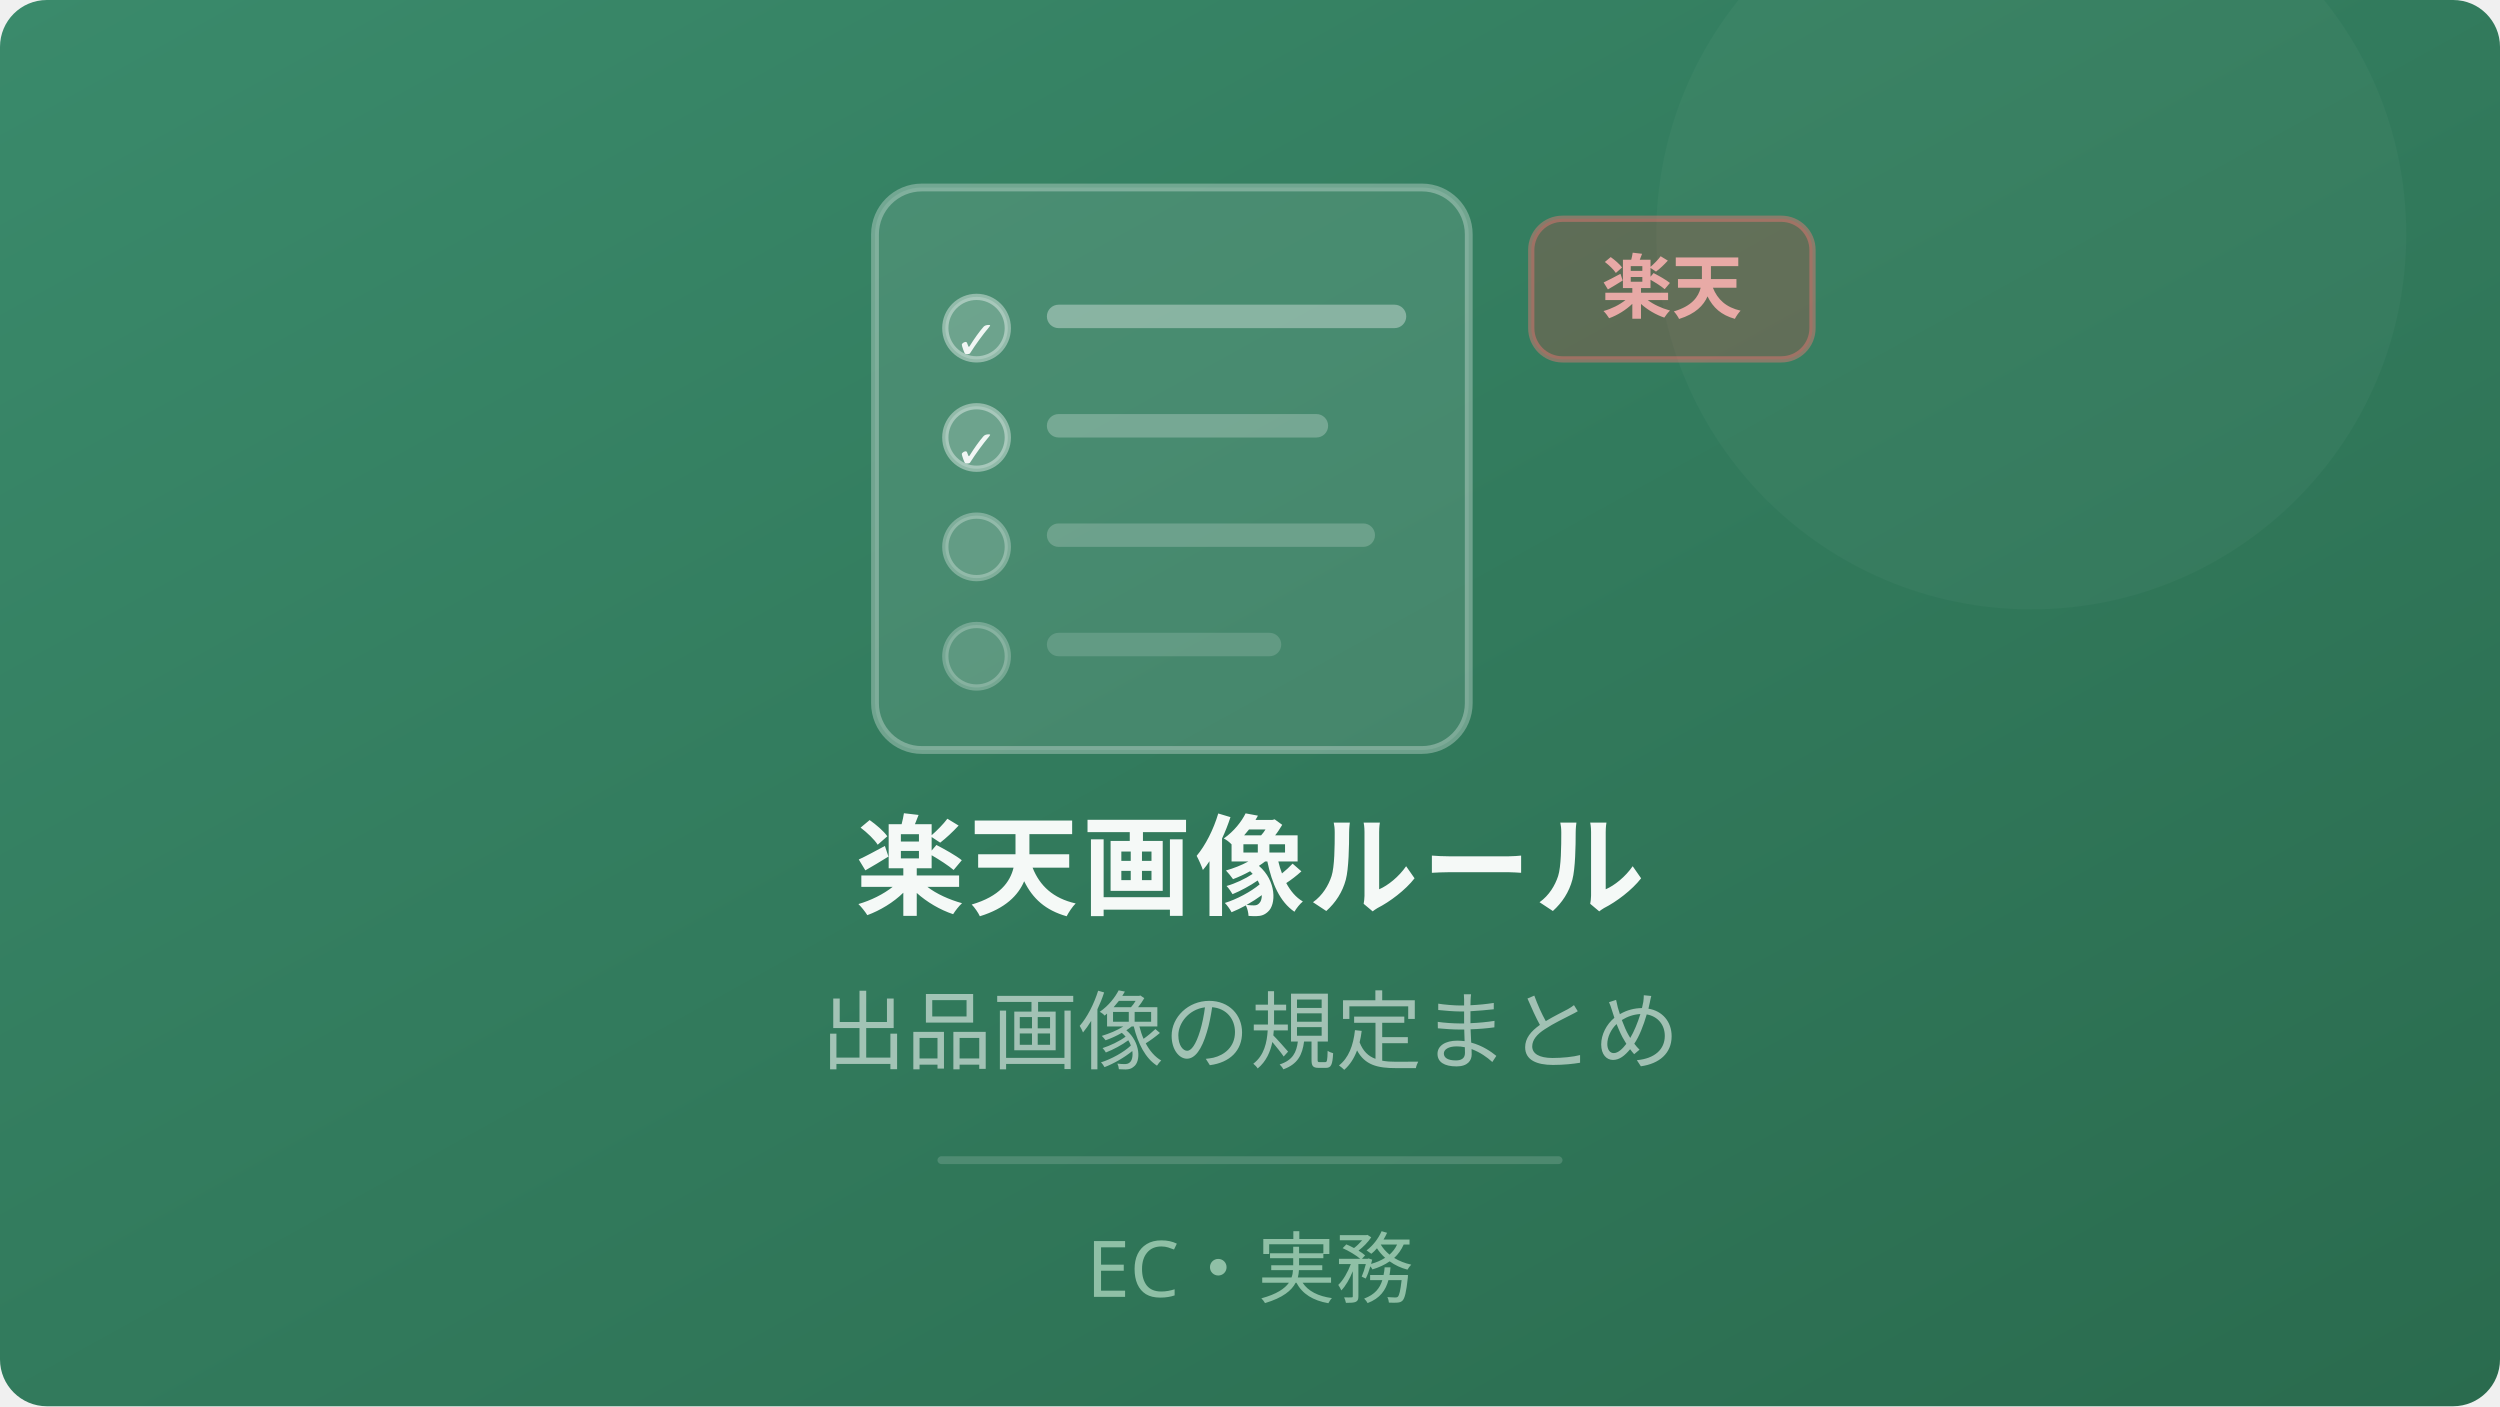
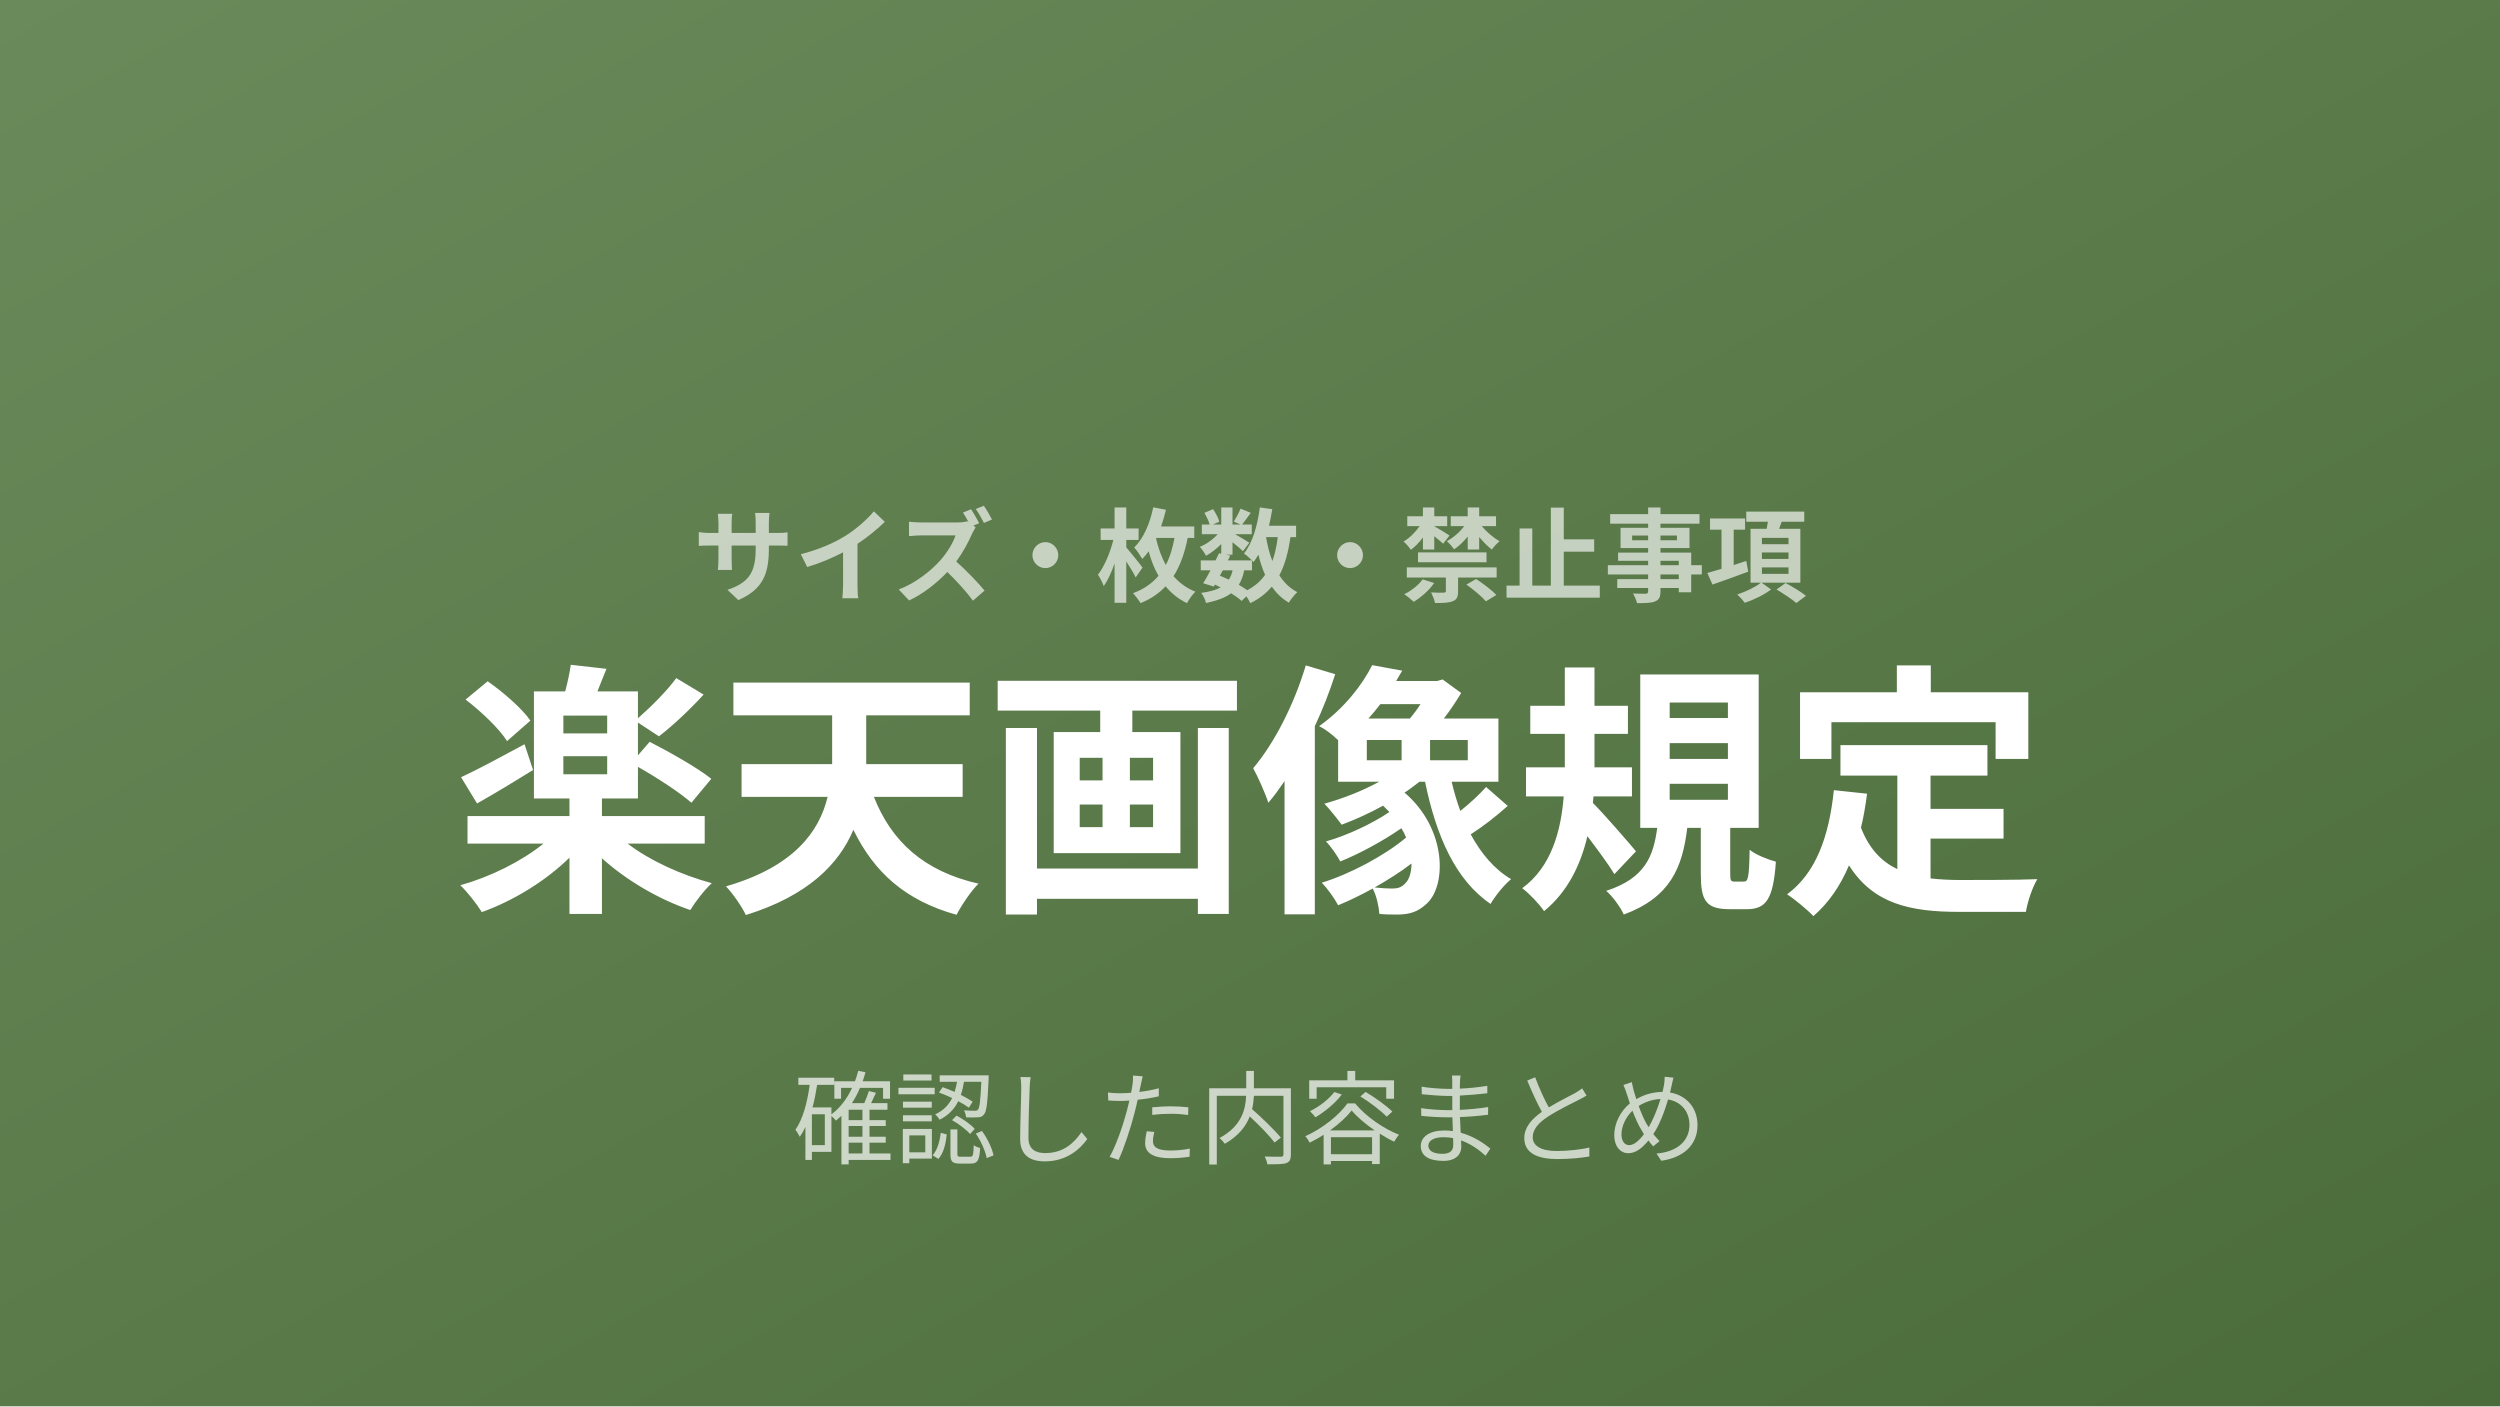
<svg xmlns="http://www.w3.org/2000/svg" viewBox="0 0 320 180" width="320" height="180">
  <defs>
-     <linearGradient id="g" x1="0" y1="0" x2="1" y2="1">
-       <stop offset="0%" stop-color="#3a8a6b" />
-       <stop offset="100%" stop-color="#2a6b4e" />
+     <linearGradient id="g" x1="0%" y1="0%" x2="100%" y2="100%">
+       <stop offset="0%" stop-color="#6b8a5b" />
+       <stop offset="100%" stop-color="#4a6b3a" />
    </linearGradient>
  </defs>
-   <rect width="320" height="180" fill="url(#g)" rx="6" />
-   <circle cx="260" cy="30" r="48" fill="rgba(255,255,255,.03)" />
-   <rect x="112" y="24" width="76" height="72" rx="6" fill="rgba(255,255,255,.1)" stroke="rgba(255,255,255,.3)" stroke-width="1" />
-   <circle cx="125" cy="42" r="4" fill="rgba(255,255,255,.2)" stroke="rgba(255,255,255,.4)" stroke-width=".8" />
-   <text x="125" y="46" text-anchor="middle" fill="rgba(255,255,255,.9)" font-family="sans-serif" font-size="7" font-weight="700">✓</text>
-   <rect x="134" y="39" width="46" height="3" rx="1.5" fill="rgba(255,255,255,.35)" />
-   <circle cx="125" cy="56" r="4" fill="rgba(255,255,255,.2)" stroke="rgba(255,255,255,.4)" stroke-width=".8" />
-   <text x="125" y="60" text-anchor="middle" fill="rgba(255,255,255,.9)" font-family="sans-serif" font-size="7" font-weight="700">✓</text>
-   <rect x="134" y="53" width="36" height="3" rx="1.5" fill="rgba(255,255,255,.25)" />
-   <circle cx="125" cy="70" r="4" fill="rgba(255,255,255,.15)" stroke="rgba(255,255,255,.3)" stroke-width=".8" />
-   <rect x="134" y="67" width="42" height="3" rx="1.5" fill="rgba(255,255,255,.2)" />
-   <circle cx="125" cy="84" r="4" fill="rgba(255,255,255,.12)" stroke="rgba(255,255,255,.25)" stroke-width=".8" />
-   <rect x="134" y="81" width="30" height="3" rx="1.5" fill="rgba(255,255,255,.15)" />
-   <rect x="196" y="28" width="36" height="18" rx="4" fill="rgba(220,60,60,.25)" stroke="rgba(255,120,120,.4)" stroke-width=".8" />
-   <text x="214" y="40" text-anchor="middle" fill="rgba(255,180,180,.85)" font-family="sans-serif" font-size="9" font-weight="700">楽天</text>
-   <text x="160" y="116" text-anchor="middle" fill="rgba(255,255,255,.95)" font-family="'Helvetica Neue',sans-serif" font-size="14" font-weight="700" letter-spacing=".5">楽天画像ルール</text>
-   <text x="160" y="136" text-anchor="middle" fill="rgba(255,255,255,.55)" font-family="sans-serif" font-size="11">出品画像の規定まとめ</text>
-   <rect x="120" y="148" width="80" height="1" rx=".5" fill="rgba(255,255,255,.15)" />
-   <text x="160" y="166" text-anchor="middle" fill="rgba(184,224,200,.7)" font-family="sans-serif" font-size="10">EC・実務</text>
+   <rect width="320" height="180" fill="url(#g)" />
+   <text x="160" y="76" text-anchor="middle" fill="rgba(255,255,255,0.65)" font-family="sans-serif" font-size="13" font-weight="600">サイズ・枚数・禁止事項</text>
+   <text x="160" y="114" text-anchor="middle" fill="#fff" font-family="sans-serif" font-size="34" font-weight="700">楽天画像規定</text>
+   <text x="160" y="148" text-anchor="middle" fill="rgba(255,255,255,0.7)" font-family="sans-serif" font-size="13">確認した内容まとめ</text>
</svg>
